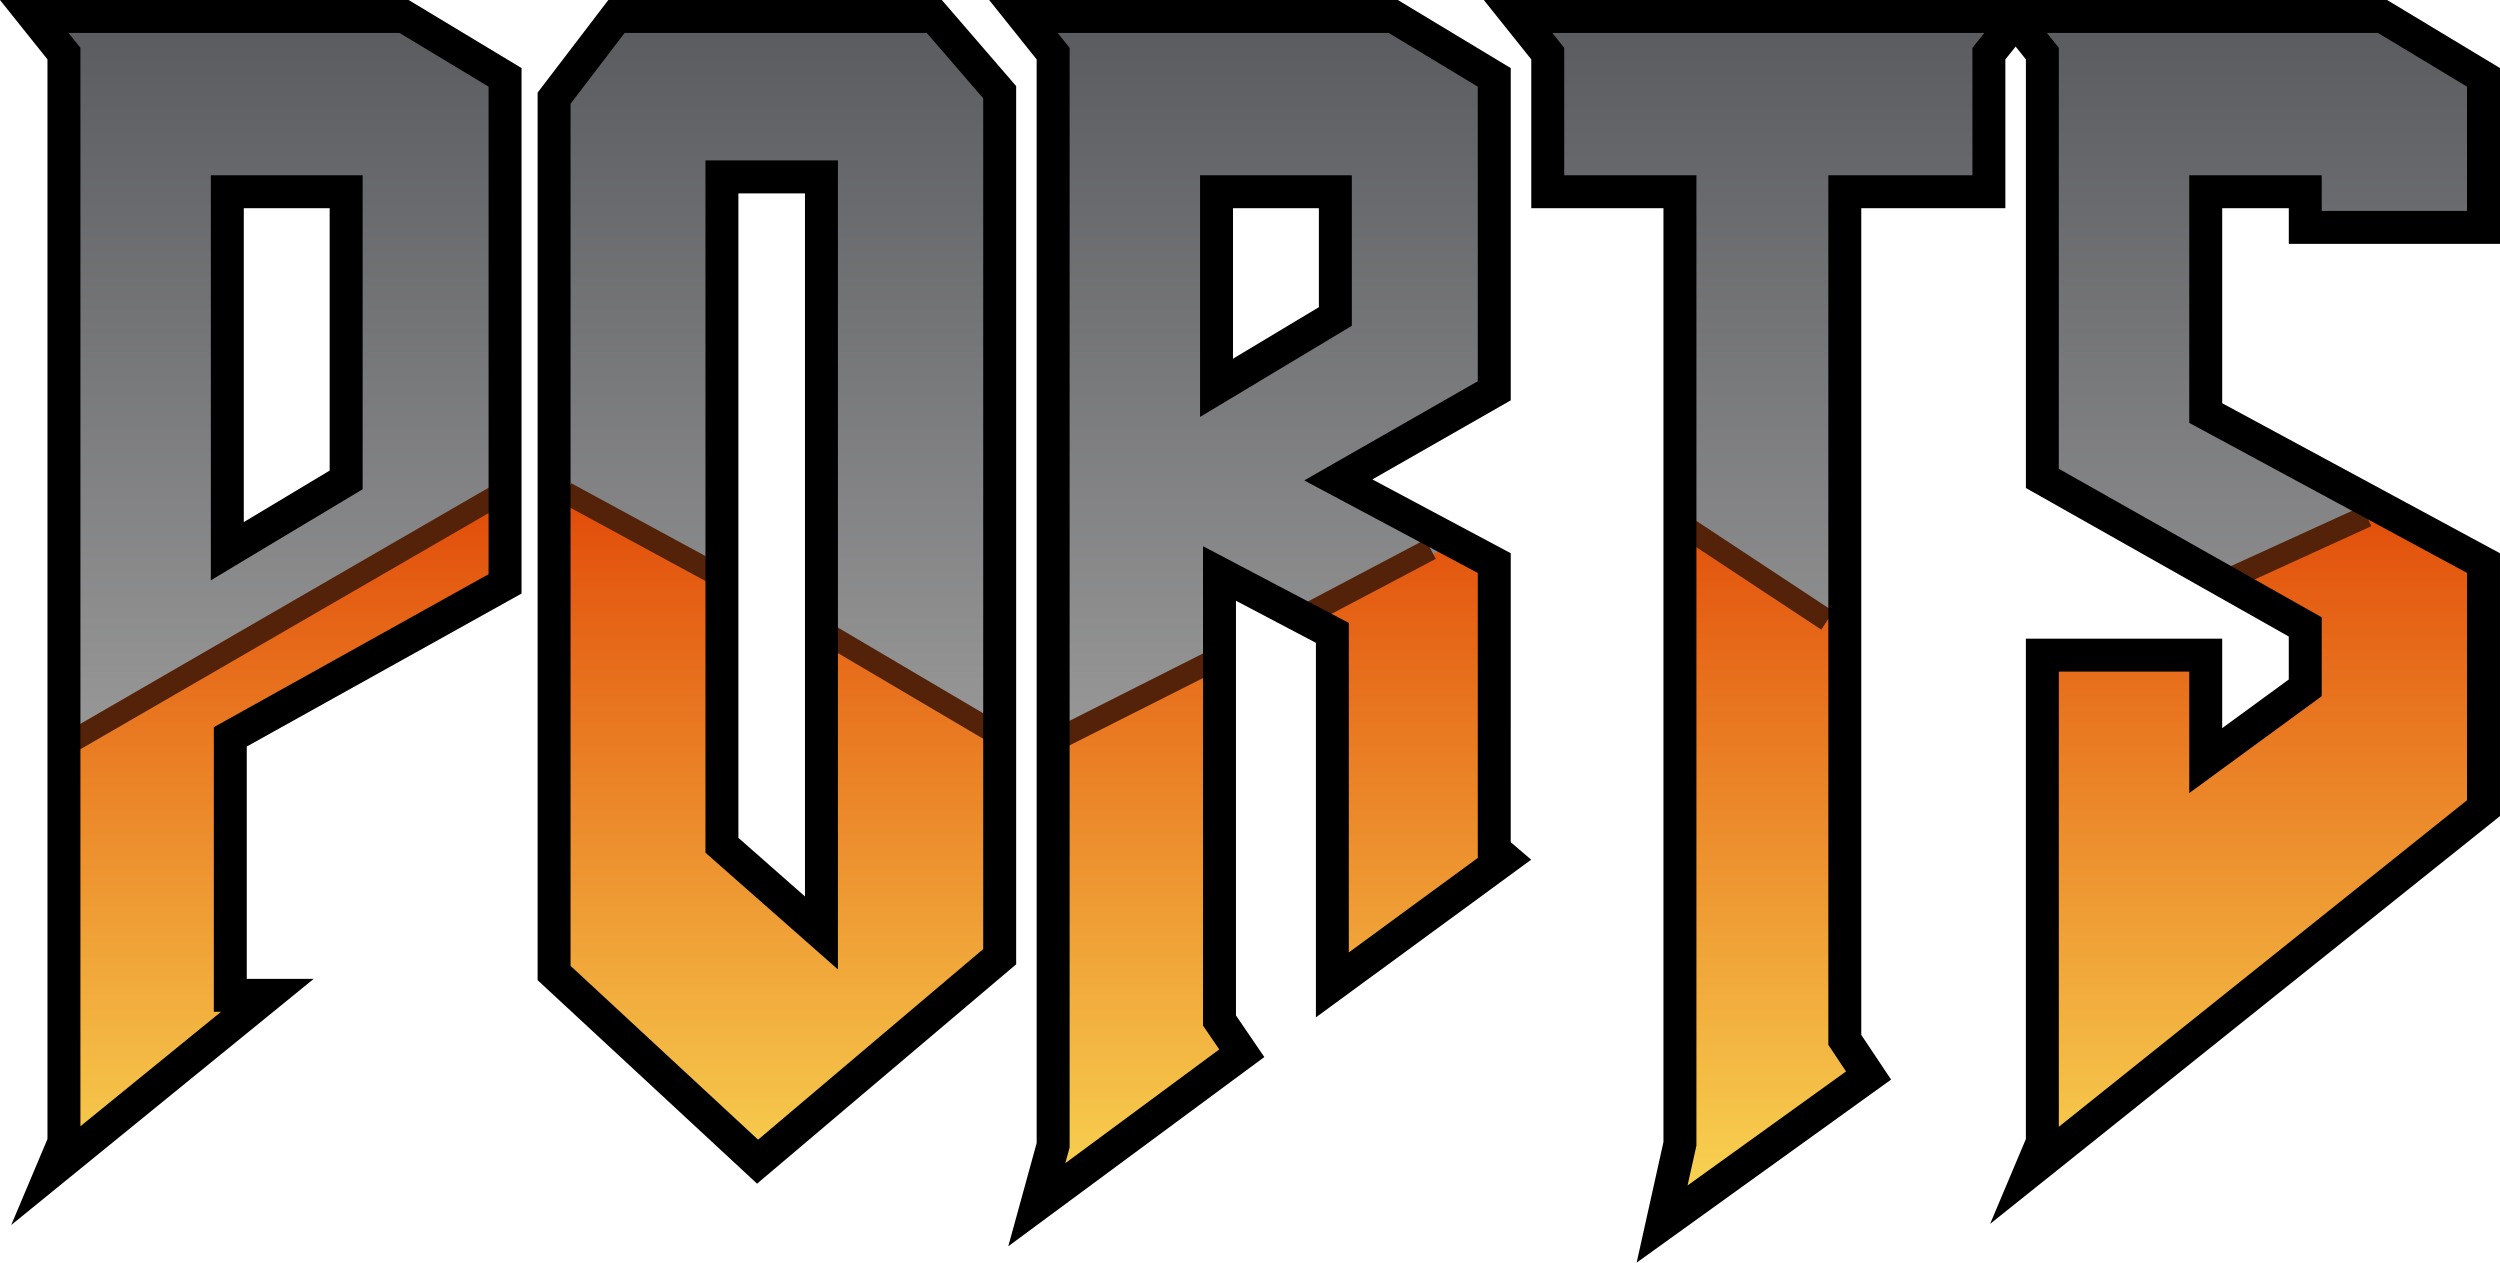
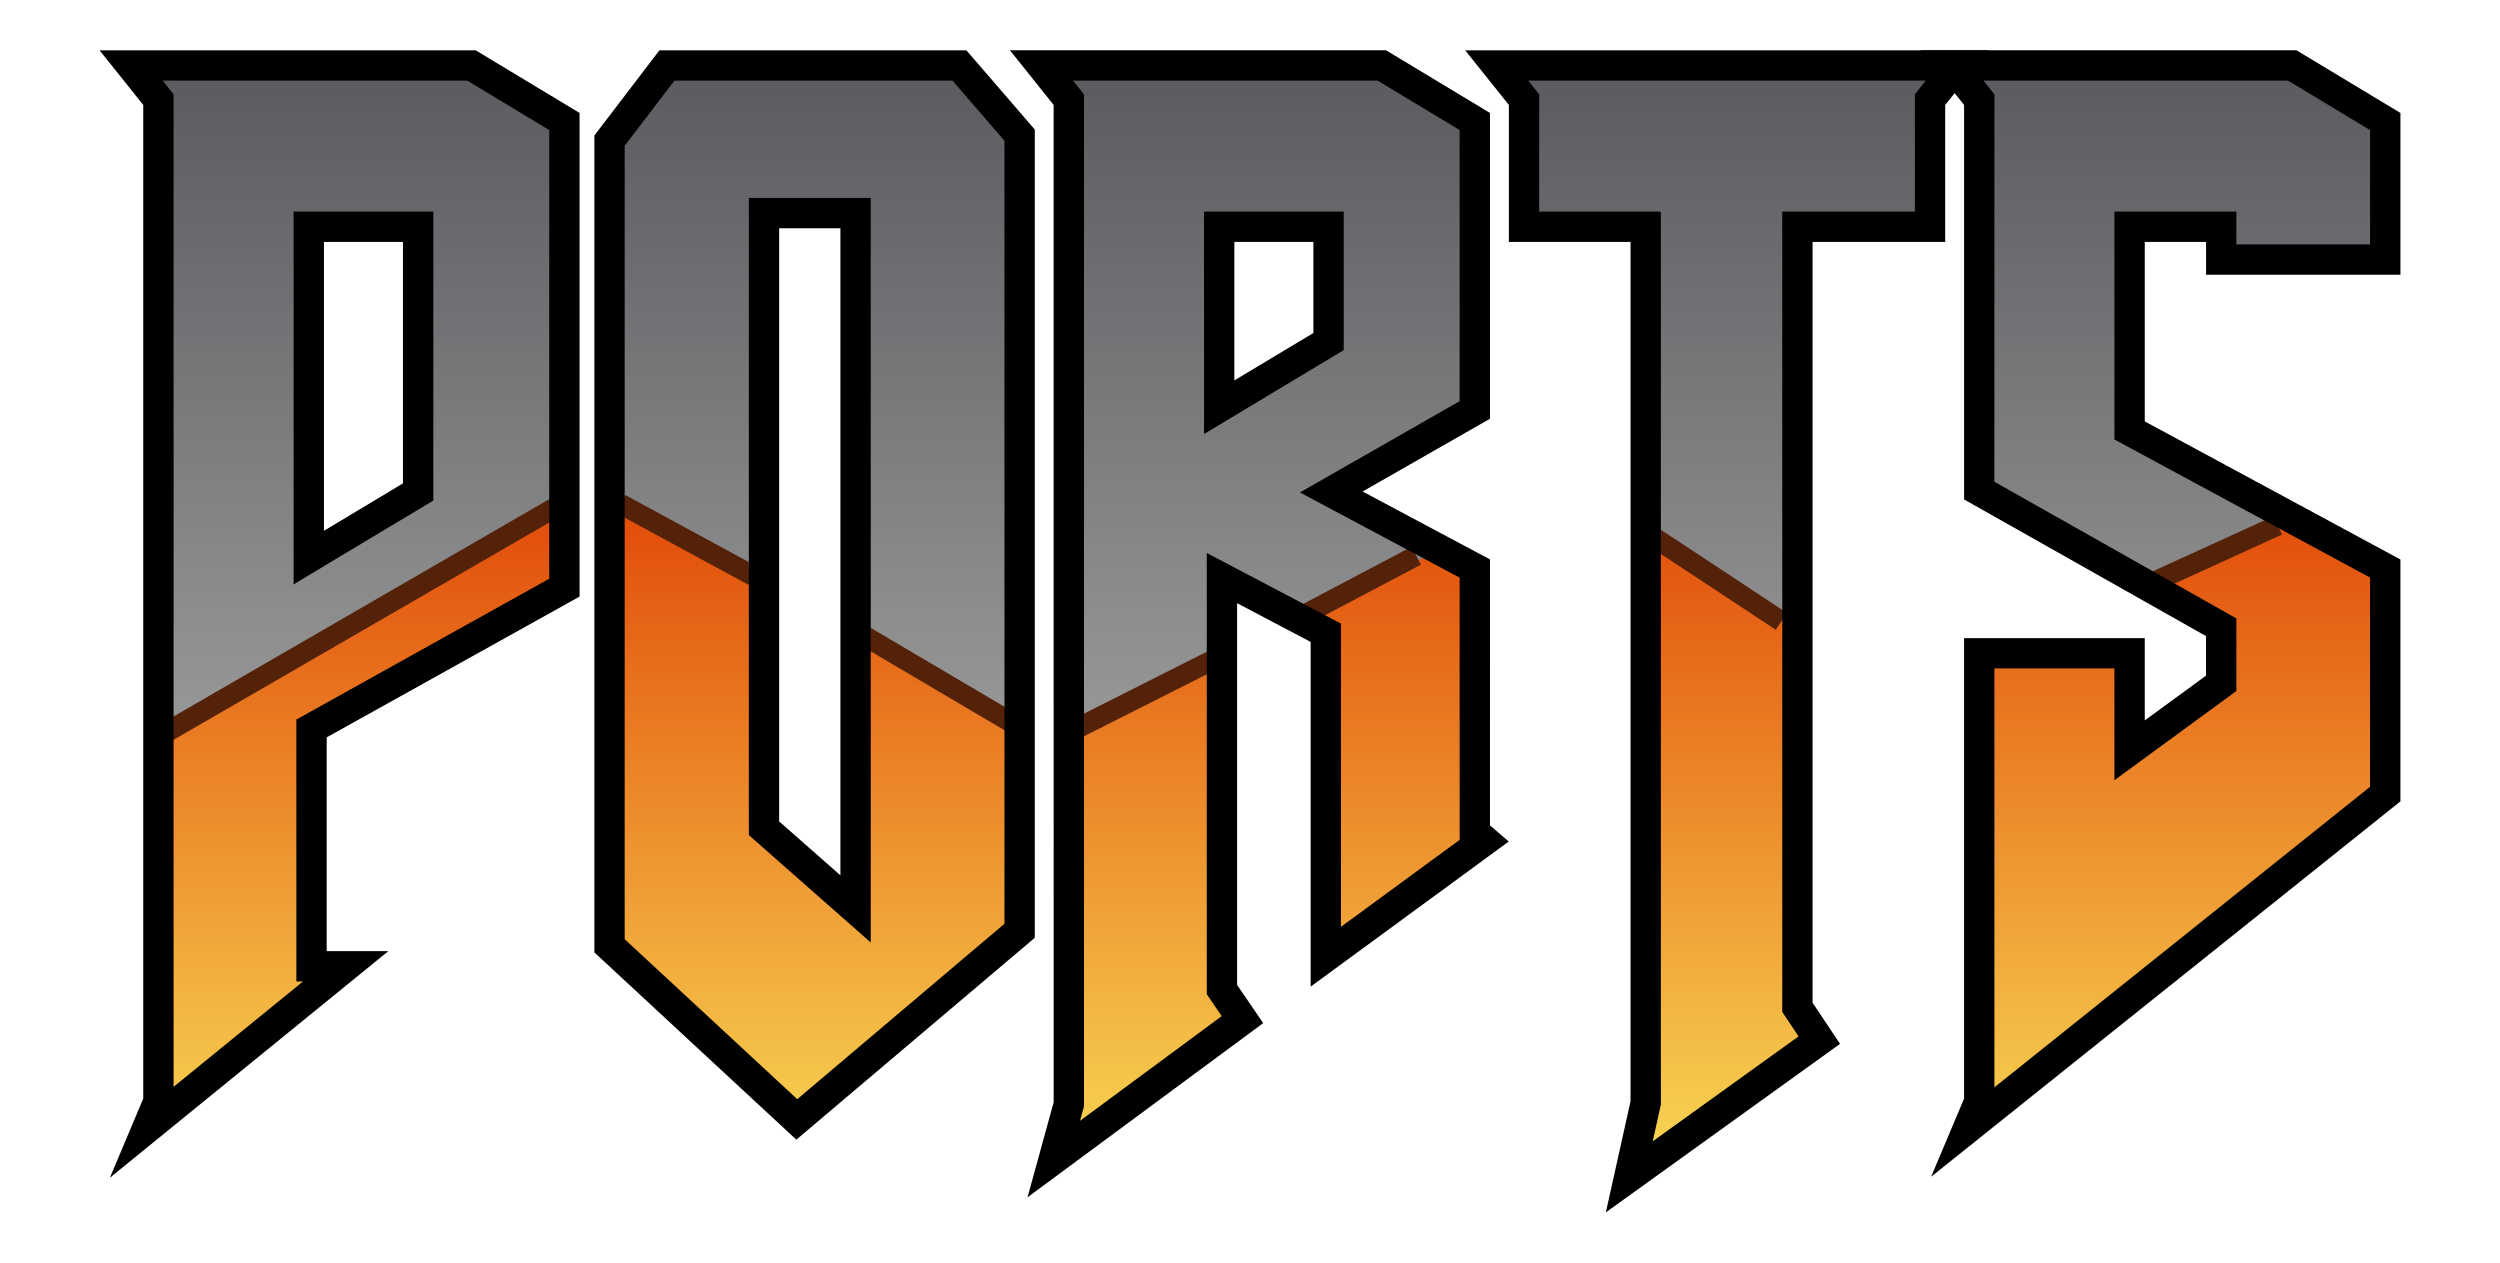
<svg xmlns="http://www.w3.org/2000/svg" version="1.1" id="Layer_1" x="0px" y="0px" width="246.295px" height="124.395px" viewBox="169.102 12.001 246.295 124.395" enable-background="new 169.102 12.001 246.295 124.395" xml:space="preserve">
-   <linearGradient id="SVGID_1_" gradientUnits="userSpaceOnUse" x1="-458.33" y1="157.156" x2="-458.33" y2="230.72" gradientTransform="matrix(1 0 0 -1 654 245.8398)">
-     <stop offset="0" style="stop-color:#9B9B9B" />
-     <stop offset="1" style="stop-color:#5B5C60" />
+   <defs id="defs99" />
+   <linearGradient id="SVGID_1_" gradientUnits="userSpaceOnUse" x1="-458.33" y1="157.156" x2="-458.33" y2="230.72" gradientTransform="matrix(1,0,0,-1,654,245.8398)">
+     <stop offset="0" style="stop-color:#9B9B9B" id="stop2" />
+     <stop offset="1" style="stop-color:#5B5C60" id="stop4" />
  </linearGradient>
-   <path fill="url(#SVGID_1_)" d="M174.233,127.865l1.17-2.779V17.825l-2.926-3.659h36.438l9.95,6v49.898l-27.071,15.071v25.462h3.659  L174.233,127.865z M191.5,66.845l11.707-7.023V31.433H191.5V66.845z" />
-   <linearGradient id="SVGID_2_" gradientUnits="userSpaceOnUse" x1="-408.358" y1="157.156" x2="-408.358" y2="230.72" gradientTransform="matrix(1 0 0 -1 654 245.8398)">
-     <stop offset="0" style="stop-color:#9B9B9B" />
-     <stop offset="1" style="stop-color:#5B5C60" />
+   <linearGradient id="SVGID_2_" gradientUnits="userSpaceOnUse" x1="-408.358" y1="157.156" x2="-408.358" y2="230.72" gradientTransform="matrix(1,0,0,-1,654,245.8398)">
+     <stop offset="0" style="stop-color:#9B9B9B" id="stop9" />
+     <stop offset="1" style="stop-color:#5B5C60" id="stop11" />
  </linearGradient>
-   <path fill="url(#SVGID_2_)" d="M261.152,14.166l6.439,7.463v85.166l-23.852,20.192l-20.047-18.585V22.214l6.146-8.048H261.152z   M240.227,29.97v65.848l9.805,8.634V29.969L240.227,29.97L240.227,29.97z" />
-   <linearGradient id="SVGID_3_" gradientUnits="userSpaceOnUse" x1="-360.363" y1="157.156" x2="-360.363" y2="230.72" gradientTransform="matrix(1 0 0 -1 654 245.8398)">
-     <stop offset="0" style="stop-color:#9B9B9B" />
-     <stop offset="1" style="stop-color:#5B5C60" />
+   <linearGradient id="SVGID_3_" gradientUnits="userSpaceOnUse" x1="-360.363" y1="157.156" x2="-360.363" y2="230.72" gradientTransform="matrix(1,0,0,-1,654,245.8398)">
+     <stop offset="0" style="stop-color:#9B9B9B" id="stop16" />
+     <stop offset="1" style="stop-color:#5B5C60" id="stop18" />
  </linearGradient>
-   <path fill="url(#SVGID_3_)" d="M272.857,125.378V17.825l-2.926-3.659h36.436l9.95,6v30.876l-15.364,8.78l15.364,8.193v28.242  l1.025,0.879l-16.975,12.437v-34.68l-11.12-5.854v44.046l2.195,3.22l-20.196,14.926L272.857,125.378z M288.953,50.749l11.706-7.024  V31.433h-11.706V50.749z" />
-   <linearGradient id="SVGID_4_" gradientUnits="userSpaceOnUse" x1="-310.685" y1="157.156" x2="-310.685" y2="230.72" gradientTransform="matrix(1 0 0 -1 654 245.8398)">
-     <stop offset="0" style="stop-color:#9B9B9B" />
-     <stop offset="1" style="stop-color:#5B5C60" />
+   <linearGradient id="SVGID_4_" gradientUnits="userSpaceOnUse" x1="-310.685" y1="157.156" x2="-310.685" y2="230.72" gradientTransform="matrix(1,0,0,-1,654,245.8398)">
+     <stop offset="0" style="stop-color:#9B9B9B" id="stop23" />
+     <stop offset="1" style="stop-color:#5B5C60" id="stop25" />
  </linearGradient>
-   <path fill="url(#SVGID_4_)" d="M334.608,31.433h-13.024V17.824l-2.926-3.659h49.313l-2.926,3.659v13.609h-14.196v83.553l2.342,3.513  l-20.341,14.633l1.756-7.902V31.433H334.608z" />
-   <linearGradient id="SVGID_5_" gradientUnits="userSpaceOnUse" x1="-263.422" y1="157.156" x2="-263.422" y2="230.72" gradientTransform="matrix(1 0 0 -1 654 245.8398)">
-     <stop offset="0" style="stop-color:#9B9B9B" />
-     <stop offset="1" style="stop-color:#5B5C60" />
+   <linearGradient id="SVGID_5_" gradientUnits="userSpaceOnUse" x1="-263.422" y1="157.156" x2="-263.422" y2="230.72" gradientTransform="matrix(1,0,0,-1,654,245.8398)">
+     <stop offset="0" style="stop-color:#9B9B9B" id="stop30" />
+     <stop offset="1" style="stop-color:#5B5C60" id="stop32" />
  </linearGradient>
-   <path fill="url(#SVGID_5_)" d="M403.82,14.166l9.951,6v14.78h-17.56v-3.512h-9.805v21.803l27.364,14.778v24.146l-44.632,35.704  l1.172-2.779V77.088h16.096v10.39l9.805-7.17v-6l-25.899-14.634V17.825l-2.928-3.659H403.82z" />
-   <linearGradient id="SVGID_6_" gradientUnits="userSpaceOnUse" x1="-457.471" y1="112.858" x2="-457.471" y2="189.396" gradientTransform="matrix(1 0 0 -1 654 245.8398)">
-     <stop offset="0" style="stop-color:#F9DA55" />
-     <stop offset="1" style="stop-color:#E04305" />
+   <linearGradient id="SVGID_6_" gradientUnits="userSpaceOnUse" x1="-457.471" y1="112.858" x2="-457.471" y2="189.396" gradientTransform="matrix(1,0,0,-1,654,245.8398)">
+     <stop offset="0" style="stop-color:#F9DA55" id="stop37" />
+     <stop offset="1" style="stop-color:#E04305" id="stop39" />
  </linearGradient>
-   <path fill="url(#SVGID_6_)" d="M218.845,60.32v9.688l-27.072,15.071v25.461h3.659l-21.218,17.268l1.171-2.779V85.201" />
-   <linearGradient id="SVGID_7_" gradientUnits="userSpaceOnUse" x1="-408.378" y1="112.859" x2="-408.378" y2="189.396" gradientTransform="matrix(1 0 0 -1 654 245.8398)">
-     <stop offset="0" style="stop-color:#F9DA55" />
-     <stop offset="1" style="stop-color:#E04305" />
+   <linearGradient id="SVGID_7_" gradientUnits="userSpaceOnUse" x1="-408.378" y1="112.859" x2="-408.378" y2="189.396" gradientTransform="matrix(1,0,0,-1,654,245.8398)">
+     <stop offset="0" style="stop-color:#F9DA55" id="stop44" />
+     <stop offset="1" style="stop-color:#E04305" id="stop46" />
  </linearGradient>
-   <path fill="url(#SVGID_7_)" d="M267.572,84.119v22.616l-23.852,20.193l-20.047-18.585V59.869l16.535,9.014V95.76l9.804,8.634V74.475  L267.572,84.119z" />
-   <linearGradient id="SVGID_8_" gradientUnits="userSpaceOnUse" x1="-359.724" y1="112.858" x2="-359.724" y2="189.398" gradientTransform="matrix(1 0 0 -1 654 245.8398)">
-     <stop offset="0" style="stop-color:#F9DA55" />
-     <stop offset="1" style="stop-color:#E04305" />
+   <linearGradient id="SVGID_8_" gradientUnits="userSpaceOnUse" x1="-359.724" y1="112.858" x2="-359.724" y2="189.398" gradientTransform="matrix(1,0,0,-1,654,245.8398)">
+     <stop offset="0" style="stop-color:#F9DA55" id="stop51" />
+     <stop offset="1" style="stop-color:#E04305" id="stop53" />
  </linearGradient>
-   <path fill="url(#SVGID_8_)" d="M289.227,76.907v36.121l2.195,3.219l-20.193,14.927l1.609-5.853V84.66 M312.07,65.703l4.229,2.256  V96.2l1.025,0.878l-16.976,12.438v-34.68l-3.292-1.732" />
-   <linearGradient id="SVGID_9_" gradientUnits="userSpaceOnUse" x1="-310.997" y1="112.859" x2="-310.997" y2="189.396" gradientTransform="matrix(1 0 0 -1 654 245.8398)">
-     <stop offset="0" style="stop-color:#F9DA55" />
-     <stop offset="1" style="stop-color:#E04305" />
+   <linearGradient id="SVGID_9_" gradientUnits="userSpaceOnUse" x1="-310.997" y1="112.859" x2="-310.997" y2="189.396" gradientTransform="matrix(1,0,0,-1,654,245.8398)">
+     <stop offset="0" style="stop-color:#F9DA55" id="stop58" />
+     <stop offset="1" style="stop-color:#E04305" id="stop60" />
  </linearGradient>
-   <path fill="url(#SVGID_9_)" d="M350.833,74.203v40.727l2.341,3.512l-20.34,14.633l1.756-7.902V64.017" />
-   <linearGradient id="SVGID_10_" gradientUnits="userSpaceOnUse" x1="-262.562" y1="112.858" x2="-262.562" y2="189.397" gradientTransform="matrix(1 0 0 -1 654 245.8398)">
-     <stop offset="0" style="stop-color:#F9DA55" />
-     <stop offset="1" style="stop-color:#E04305" />
+   <linearGradient id="SVGID_10_" gradientUnits="userSpaceOnUse" x1="-262.562" y1="112.858" x2="-262.562" y2="189.397" gradientTransform="matrix(1,0,0,-1,654,245.8398)">
+     <stop offset="0" style="stop-color:#F9DA55" id="stop65" />
+     <stop offset="1" style="stop-color:#E04305" id="stop67" />
  </linearGradient>
-   <path fill="url(#SVGID_10_)" d="M403.894,62.633l9.859,5.326v24.145l-44.632,35.704l1.171-2.779V77.031h16.096v10.391l9.805-7.171  v-5.999l-8.329-4.708" />
-   <polygon fill="#542209" points="175.901,83.96 217.281,60.023 218.364,61.898 176.986,85.834 " />
-   <polygon fill="#542209" points="224.338,61.506 225.372,59.604 240.721,67.934 239.693,69.834 " />
-   <polygon fill="#542209" points="250.54,75.686 251.64,73.821 267.461,83.153 266.36,85.018 " />
-   <polygon fill="#542209" points="272.914,83.797 288.465,75.953 289.441,77.885 273.89,85.727 " />
-   <polygon fill="#542209" points="297.238,71.634 309.542,65.143 310.551,67.059 298.246,73.549 " />
-   <polygon fill="#542209" points="335.008,65.109 336.201,63.305 349.724,72.229 348.532,74.035 " />
-   <polygon fill="#542209" points="387.895,68.225 401.821,61.869 402.721,63.839 388.793,70.195 " />
-   <path d="M173.778,124.217V17.852l-4.677-5.849h40.263l11.12,6.705v51.77l-27.071,15.07v22.886h6.599l-24.756,20.146l-5.048,4.107  L173.778,124.217L173.778,124.217z M175.727,127.952l-1.496-0.629L175.727,127.952L175.727,127.952z M177.025,16.712v106.244  l13.857-11.277h-0.714V83.641l27.068-15.072v-48.03l-8.775-5.291l-32.612-0.002L177.025,16.712L177.025,16.712z M189.875,29.27  h14.953v30.929l-12.496,7.495l-0.835-1.391l0.835,1.391l-2.458,1.479V29.27L189.875,29.27z M193.12,63.437l8.46-5.075V32.515  l-8.46-0.002V63.437L193.12,63.437z" />
-   <path d="M222.067,108.567V21.124l6.965-9.121h32.118v1.622v-1.622h0.741l7.321,8.48v86.52l-25.525,21.61L222.067,108.567  L222.067,108.567z M225.312,22.223v84.932l18.474,17.124l22.18-18.776V21.689l-5.56-6.442h-29.767L225.312,22.223L225.312,22.223z   M238.603,96.009v-66.58v-1.623h13.049v79.7L238.603,96.009L238.603,96.009z M241.848,94.544l6.558,5.775V31.052h-6.558V94.544  L241.848,94.544z M240.226,31.052v-1.623V31.052L240.226,31.052z" />
-   <path d="M271.232,124.612L271.23,17.852l-4.678-5.85h40.263l11.123,6.707v32.734l-13.632,7.788l13.632,7.271l-0.002,28.469  l2.014,1.724l-21.208,15.534V75.331l-7.875-4.145v40.857l2.794,4.095l-25.226,18.644L271.232,124.612L271.232,124.612z   M274.478,125.055l-0.425,1.541l15.167-11.209l-1.598-2.346V65.812l14.365,7.56l-0.002,32.458l12.744-9.337l-0.039-0.031V68.448  l-17.098-9.118l17.098-9.771V20.54l-8.779-5.293h-32.606l1.174,1.466v108.122L274.478,125.055L274.478,125.055z M287.329,29.27  h14.952V44.1l-12.494,7.499l-0.836-1.392l0.836,1.392l-2.458,1.475V29.27L287.329,29.27z M290.574,47.341l8.461-5.078v-9.75h-8.461  V47.341L290.574,47.341z" />
-   <path d="M332.982,124.512V32.514h-13.022V17.852l-4.677-5.849h56.064l-4.681,5.851v14.66h-14.195v81.442l2.938,4.403l-25.068,18.037  L332.982,124.512L332.982,124.512z M336.23,29.27v95.597l-0.874,3.924l15.613-11.234l-1.743-2.619V29.27h14.194V16.713l1.173-1.465  h-42.562l1.174,1.465V29.27h11.4v1.623V29.27H336.23L336.23,29.27z" />
-   <path d="M368.687,124.216V74.923h19.341v8.813l6.559-4.794V74.71l-25.898-14.63V17.853l-4.678-5.851h39.81v1.623v-1.623h0.453  l11.123,6.706v17.319H394.59v-3.512h-6.561v19.212l27.367,14.781V92.4l-50.234,40.179L368.687,124.216L368.687,124.216z   M371.933,123.01l40.212-32.17V68.441l-27.363-14.779V29.269h13.051l-0.002,3.511h14.315V20.539l-8.775-5.291l-32.613-0.002  l1.176,1.468l-0.003,41.471l25.902,14.633v7.769l-13.051,9.546V78.169h-12.849V123.01L371.933,123.01z" />
+   <g id="g930" transform="matrix(0.9203465,0,0,0.9203465,23.27866,5.910211)">
+     <path id="path7" d="m 174.233,127.865 1.17,-2.779 V 17.825 l -2.926,-3.659 h 36.438 l 9.95,6 v 49.898 l -27.071,15.071 v 25.462 h 3.659 z M 191.5,66.845 203.207,59.822 V 31.433 H 191.5 Z" style="fill:url(#SVGID_1_)" />
+     <path id="path14" d="m 261.152,14.166 6.439,7.463 v 85.166 l -23.852,20.192 -20.047,-18.585 V 22.214 l 6.146,-8.048 h 31.314 z M 240.227,29.97 v 65.848 l 9.805,8.634 V 29.969 l -9.805,10e-4 z" style="fill:url(#SVGID_2_)" />
+     <path id="path21" d="M 272.857,125.378 V 17.825 l -2.926,-3.659 h 36.436 l 9.95,6 v 30.876 l -15.364,8.78 15.364,8.193 v 28.242 l 1.025,0.879 -16.975,12.437 v -34.68 l -11.12,-5.854 v 44.046 l 2.195,3.22 -20.196,14.926 z m 16.096,-74.629 11.706,-7.024 V 31.433 h -11.706 z" style="fill:url(#SVGID_3_)" />
+     <path id="path28" d="M 334.608,31.433 H 321.584 V 17.824 l -2.926,-3.659 h 49.313 l -2.926,3.659 v 13.609 h -14.196 v 83.553 l 2.342,3.513 -20.341,14.633 1.756,-7.902 V 31.433 Z" style="fill:url(#SVGID_4_)" />
+     <path id="path35" d="m 403.82,14.166 9.951,6 v 14.78 h -17.56 v -3.512 h -9.805 v 21.803 l 27.364,14.778 v 24.146 l -44.632,35.704 1.172,-2.779 V 77.088 h 16.096 v 10.39 l 9.805,-7.17 v -6 L 370.312,59.674 V 17.825 l -2.928,-3.659 z" style="fill:url(#SVGID_5_)" />
+     <path id="path42" d="m 218.845,60.32 v 9.688 l -27.072,15.071 v 25.461 h 3.659 l -21.218,17.268 1.171,-2.779 V 85.201" style="fill:url(#SVGID_6_)" />
+     <path id="path49" d="m 267.572,84.119 v 22.616 L 243.72,126.928 223.673,108.343 V 59.869 l 16.535,9.014 V 95.76 l 9.804,8.634 V 74.475 Z" style="fill:url(#SVGID_7_)" />
+     <path id="path56" d="m 289.227,76.907 v 36.121 l 2.195,3.219 -20.193,14.927 1.609,-5.853 V 84.66 m 39.232,-18.957 4.229,2.256 V 96.2 l 1.025,0.878 -16.976,12.438 v -34.68 l -3.292,-1.732" style="fill:url(#SVGID_8_)" />
+     <path id="path63" d="m 350.833,74.203 v 40.727 l 2.341,3.512 -20.34,14.633 1.756,-7.902 V 64.017" style="fill:url(#SVGID_9_)" />
+     <path id="path70" d="m 403.894,62.633 9.859,5.326 v 24.145 l -44.632,35.704 1.171,-2.779 V 77.031 h 16.096 v 10.391 l 9.805,-7.171 v -5.999 l -8.329,-4.708" style="fill:url(#SVGID_10_)" />
+     <polygon id="polygon72" points="217.281,60.023 218.364,61.898 176.986,85.834 175.901,83.96 " style="fill:#542209" />
+     <polygon id="polygon74" points="225.372,59.604 240.721,67.934 239.693,69.834 224.338,61.506 " style="fill:#542209" />
+     <polygon id="polygon76" points="251.64,73.821 267.461,83.153 266.36,85.018 250.54,75.686 " style="fill:#542209" />
+     <polygon id="polygon78" points="288.465,75.953 289.441,77.885 273.89,85.727 272.914,83.797 " style="fill:#542209" />
+     <polygon id="polygon80" points="309.542,65.143 310.551,67.059 298.246,73.549 297.238,71.634 " style="fill:#542209" />
+     <polygon id="polygon82" points="336.201,63.305 349.724,72.229 348.532,74.035 335.008,65.109 " style="fill:#542209" />
+     <polygon id="polygon84" points="401.821,61.869 402.721,63.839 388.793,70.195 387.895,68.225 " style="fill:#542209" />
+     <path id="path86" d="M 173.778,124.217 V 17.852 l -4.677,-5.849 h 40.263 l 11.12,6.705 v 51.77 l -27.071,15.07 v 22.886 h 6.599 l -24.756,20.146 -5.048,4.107 3.57,-8.47 z m 1.949,3.735 -1.496,-0.629 1.496,0.629 z m 1.298,-111.24 v 106.244 l 13.857,-11.277 h -0.714 V 83.641 l 27.068,-15.072 v -48.03 l -8.775,-5.291 -32.612,-0.002 1.176,1.466 z m 12.85,12.558 h 14.953 v 30.929 l -12.496,7.495 -0.835,-1.391 0.835,1.391 -2.458,1.479 V 29.27 Z m 3.245,34.167 8.46,-5.075 V 32.515 l -8.46,-0.002 v 30.924 z" />
+     <path id="path88" d="M 222.067,108.567 V 21.124 l 6.965,-9.121 h 32.118 v 1.622 -1.622 h 0.741 l 7.321,8.48 v 86.52 l -25.525,21.61 -21.62,-20.046 z m 3.245,-86.344 v 84.932 l 18.474,17.124 22.18,-18.776 V 21.689 l -5.56,-6.442 h -29.767 l -5.327,6.976 z m 13.291,73.786 v -66.58 -1.623 h 13.049 v 79.7 L 238.603,96.009 Z m 3.245,-1.465 6.558,5.775 V 31.052 h -6.558 v 63.492 z m -1.622,-63.492 v -1.623 1.623 z" />
+     <path id="path90" d="m 271.232,124.612 -0.002,-106.76 -4.678,-5.85 h 40.263 l 11.123,6.707 v 32.734 l -13.632,7.788 13.632,7.271 -0.002,28.469 2.014,1.724 -21.208,15.534 V 75.331 l -7.875,-4.145 v 40.857 l 2.794,4.095 -25.226,18.644 2.797,-10.17 z m 3.246,0.443 -0.425,1.541 15.167,-11.209 -1.598,-2.346 V 65.812 l 14.365,7.56 -0.002,32.458 12.744,-9.337 -0.039,-0.031 V 68.448 L 297.592,59.33 314.69,49.559 V 20.54 l -8.779,-5.293 h -32.606 l 1.174,1.466 v 108.122 l -10e-4,0.22 z M 287.329,29.27 h 14.952 V 44.1 l -12.494,7.499 -0.836,-1.392 0.836,1.392 -2.458,1.475 V 29.27 Z m 3.245,18.071 8.461,-5.078 v -9.75 h -8.461 v 14.828 z" />
+     <path id="path92" d="M 332.982,124.512 V 32.514 H 319.96 V 17.852 l -4.677,-5.849 h 56.064 l -4.681,5.851 v 14.66 h -14.195 v 81.442 l 2.938,4.403 -25.068,18.037 2.641,-11.884 z M 336.23,29.27 v 95.597 l -0.874,3.924 15.613,-11.234 -1.743,-2.619 V 29.27 H 363.42 V 16.713 l 1.173,-1.465 h -42.562 l 1.174,1.465 V 29.27 h 11.4 v 1.623 -1.623 h 1.625 z" />
+     <path id="path94" d="M 368.687,124.216 V 74.923 h 19.341 v 8.813 l 6.559,-4.794 V 74.71 L 368.689,60.08 V 17.853 l -4.678,-5.851 h 39.81 v 1.623 -1.623 h 0.453 l 11.123,6.706 V 36.027 H 394.59 v -3.512 h -6.561 v 19.212 l 27.367,14.781 V 92.4 l -50.234,40.179 3.525,-8.363 z m 3.246,-1.206 40.212,-32.17 V 68.441 L 384.782,53.662 V 29.269 h 13.051 l -0.002,3.511 h 14.315 V 20.539 l -8.775,-5.291 -32.613,-0.002 1.176,1.468 -0.003,41.471 25.902,14.633 v 7.769 l -13.051,9.546 V 78.169 h -12.849 v 44.841 z" />
+   </g>
</svg>
